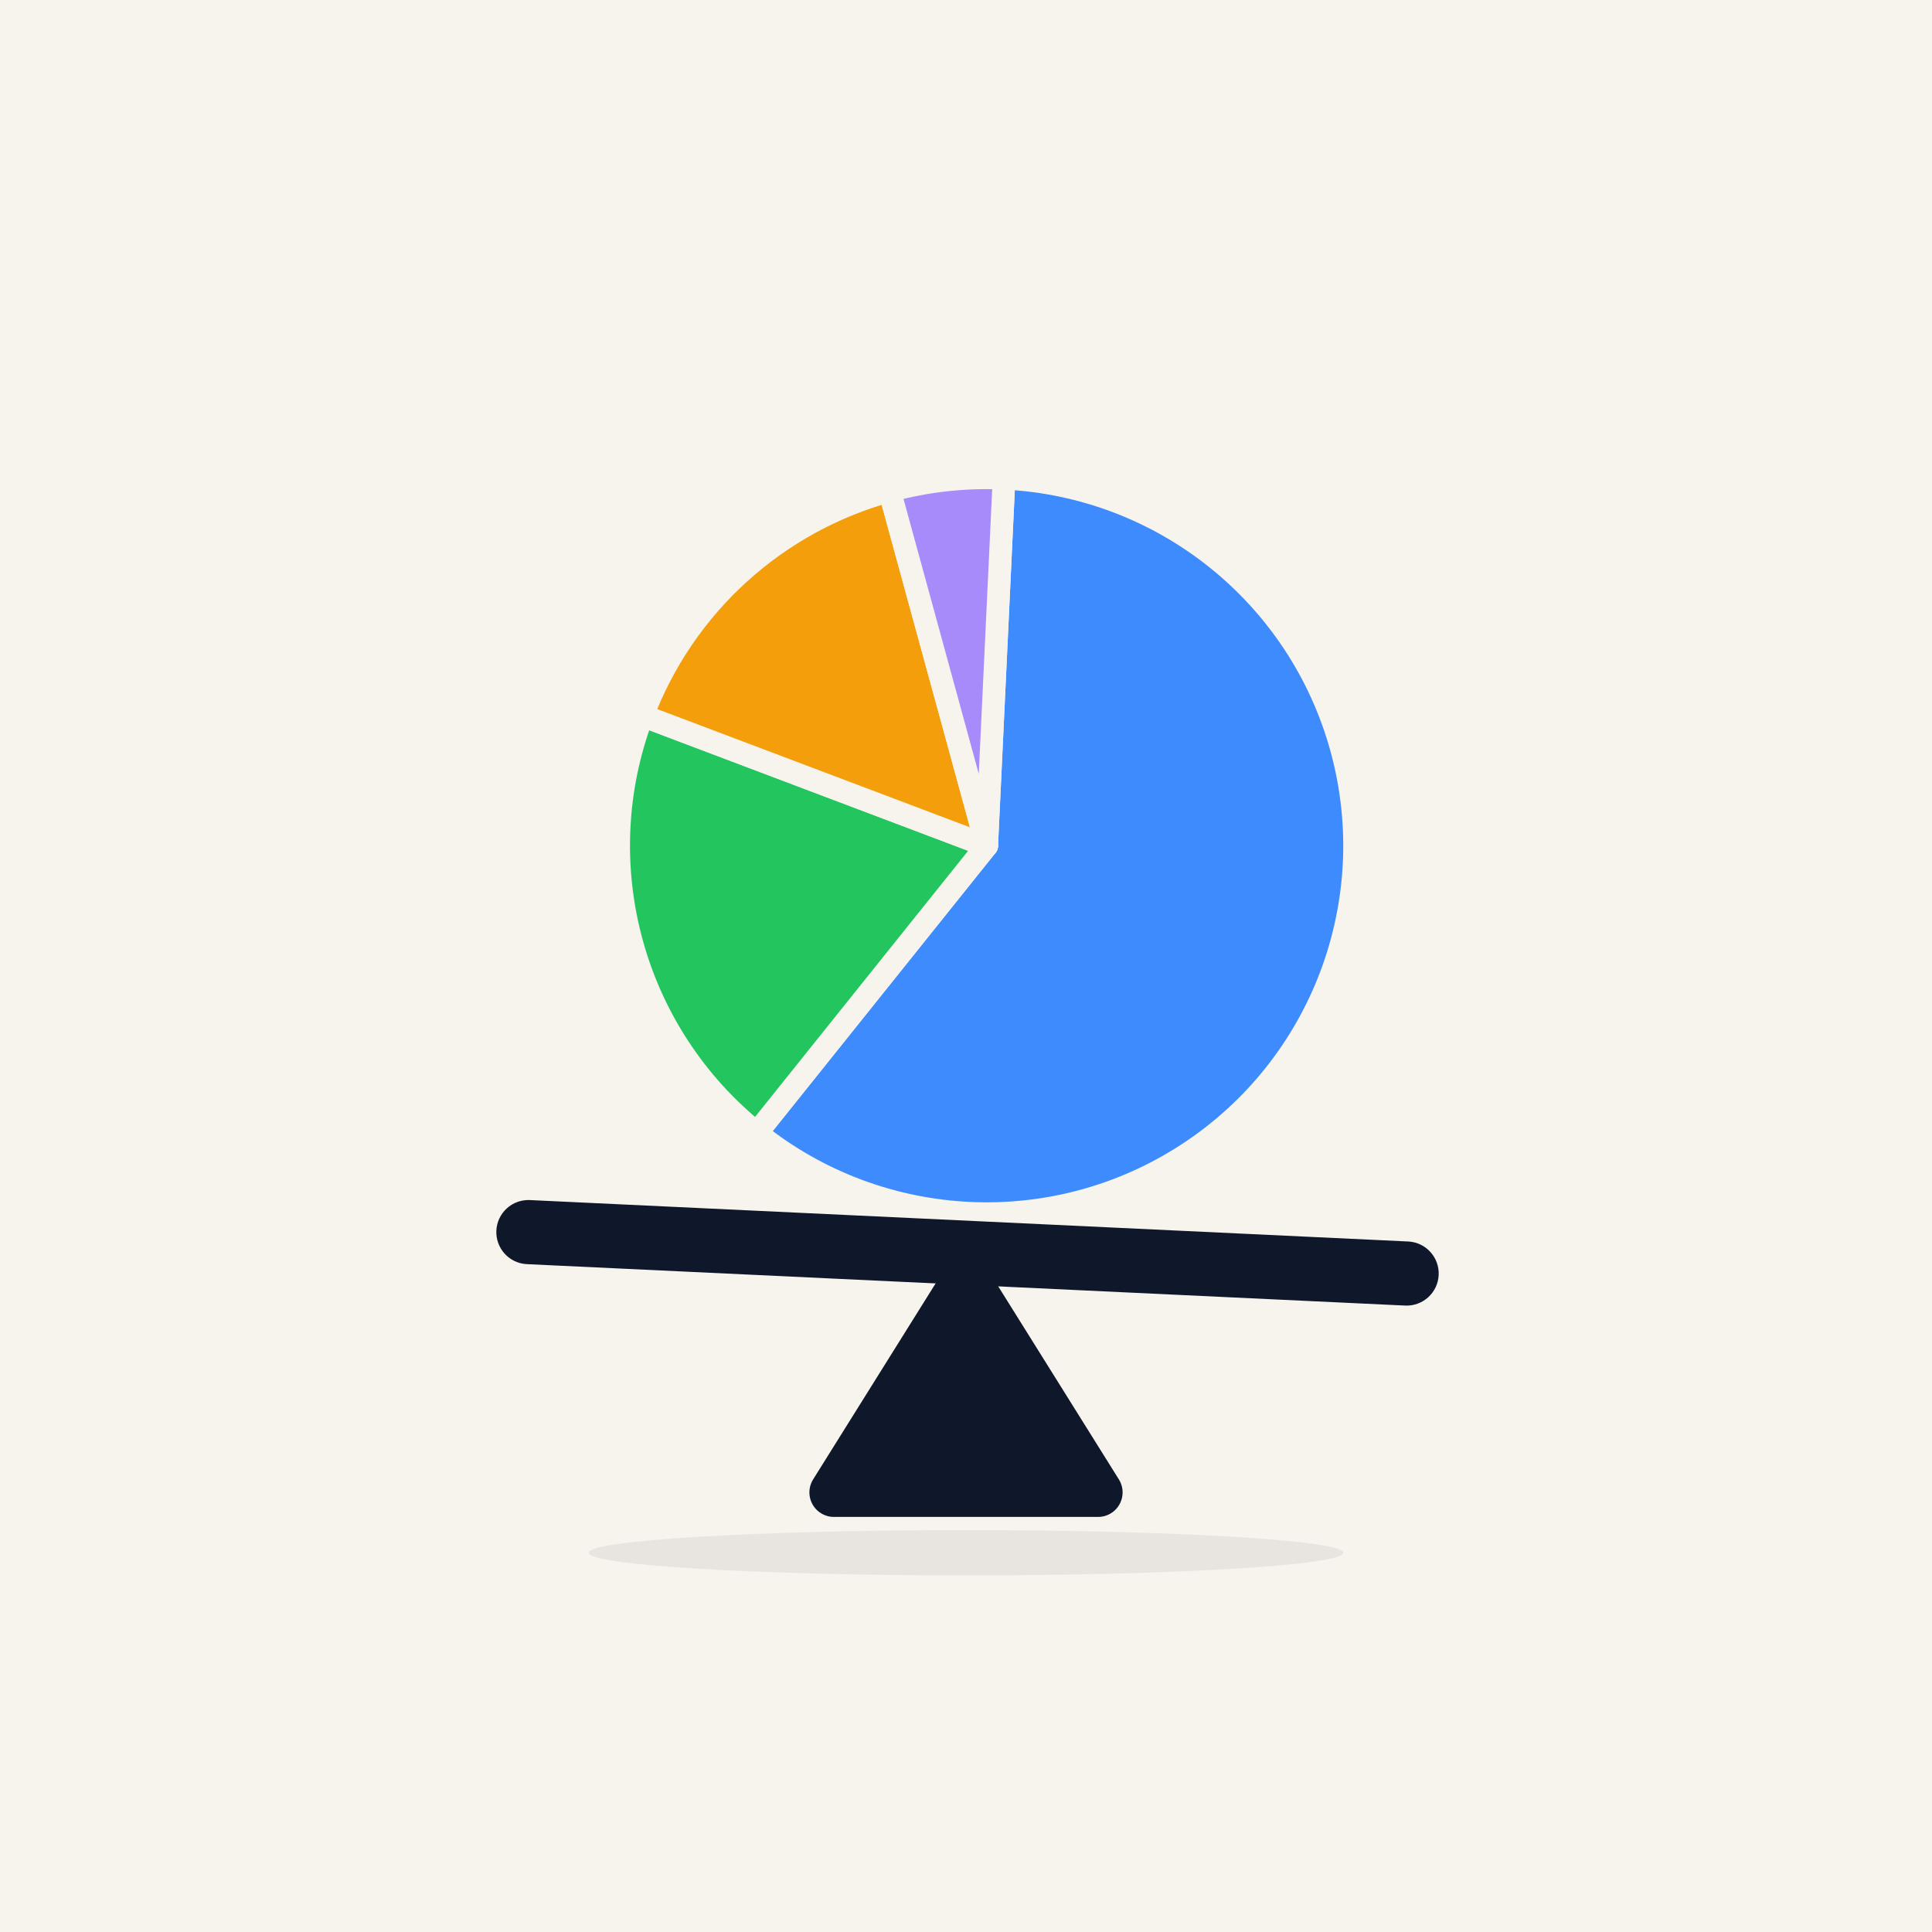
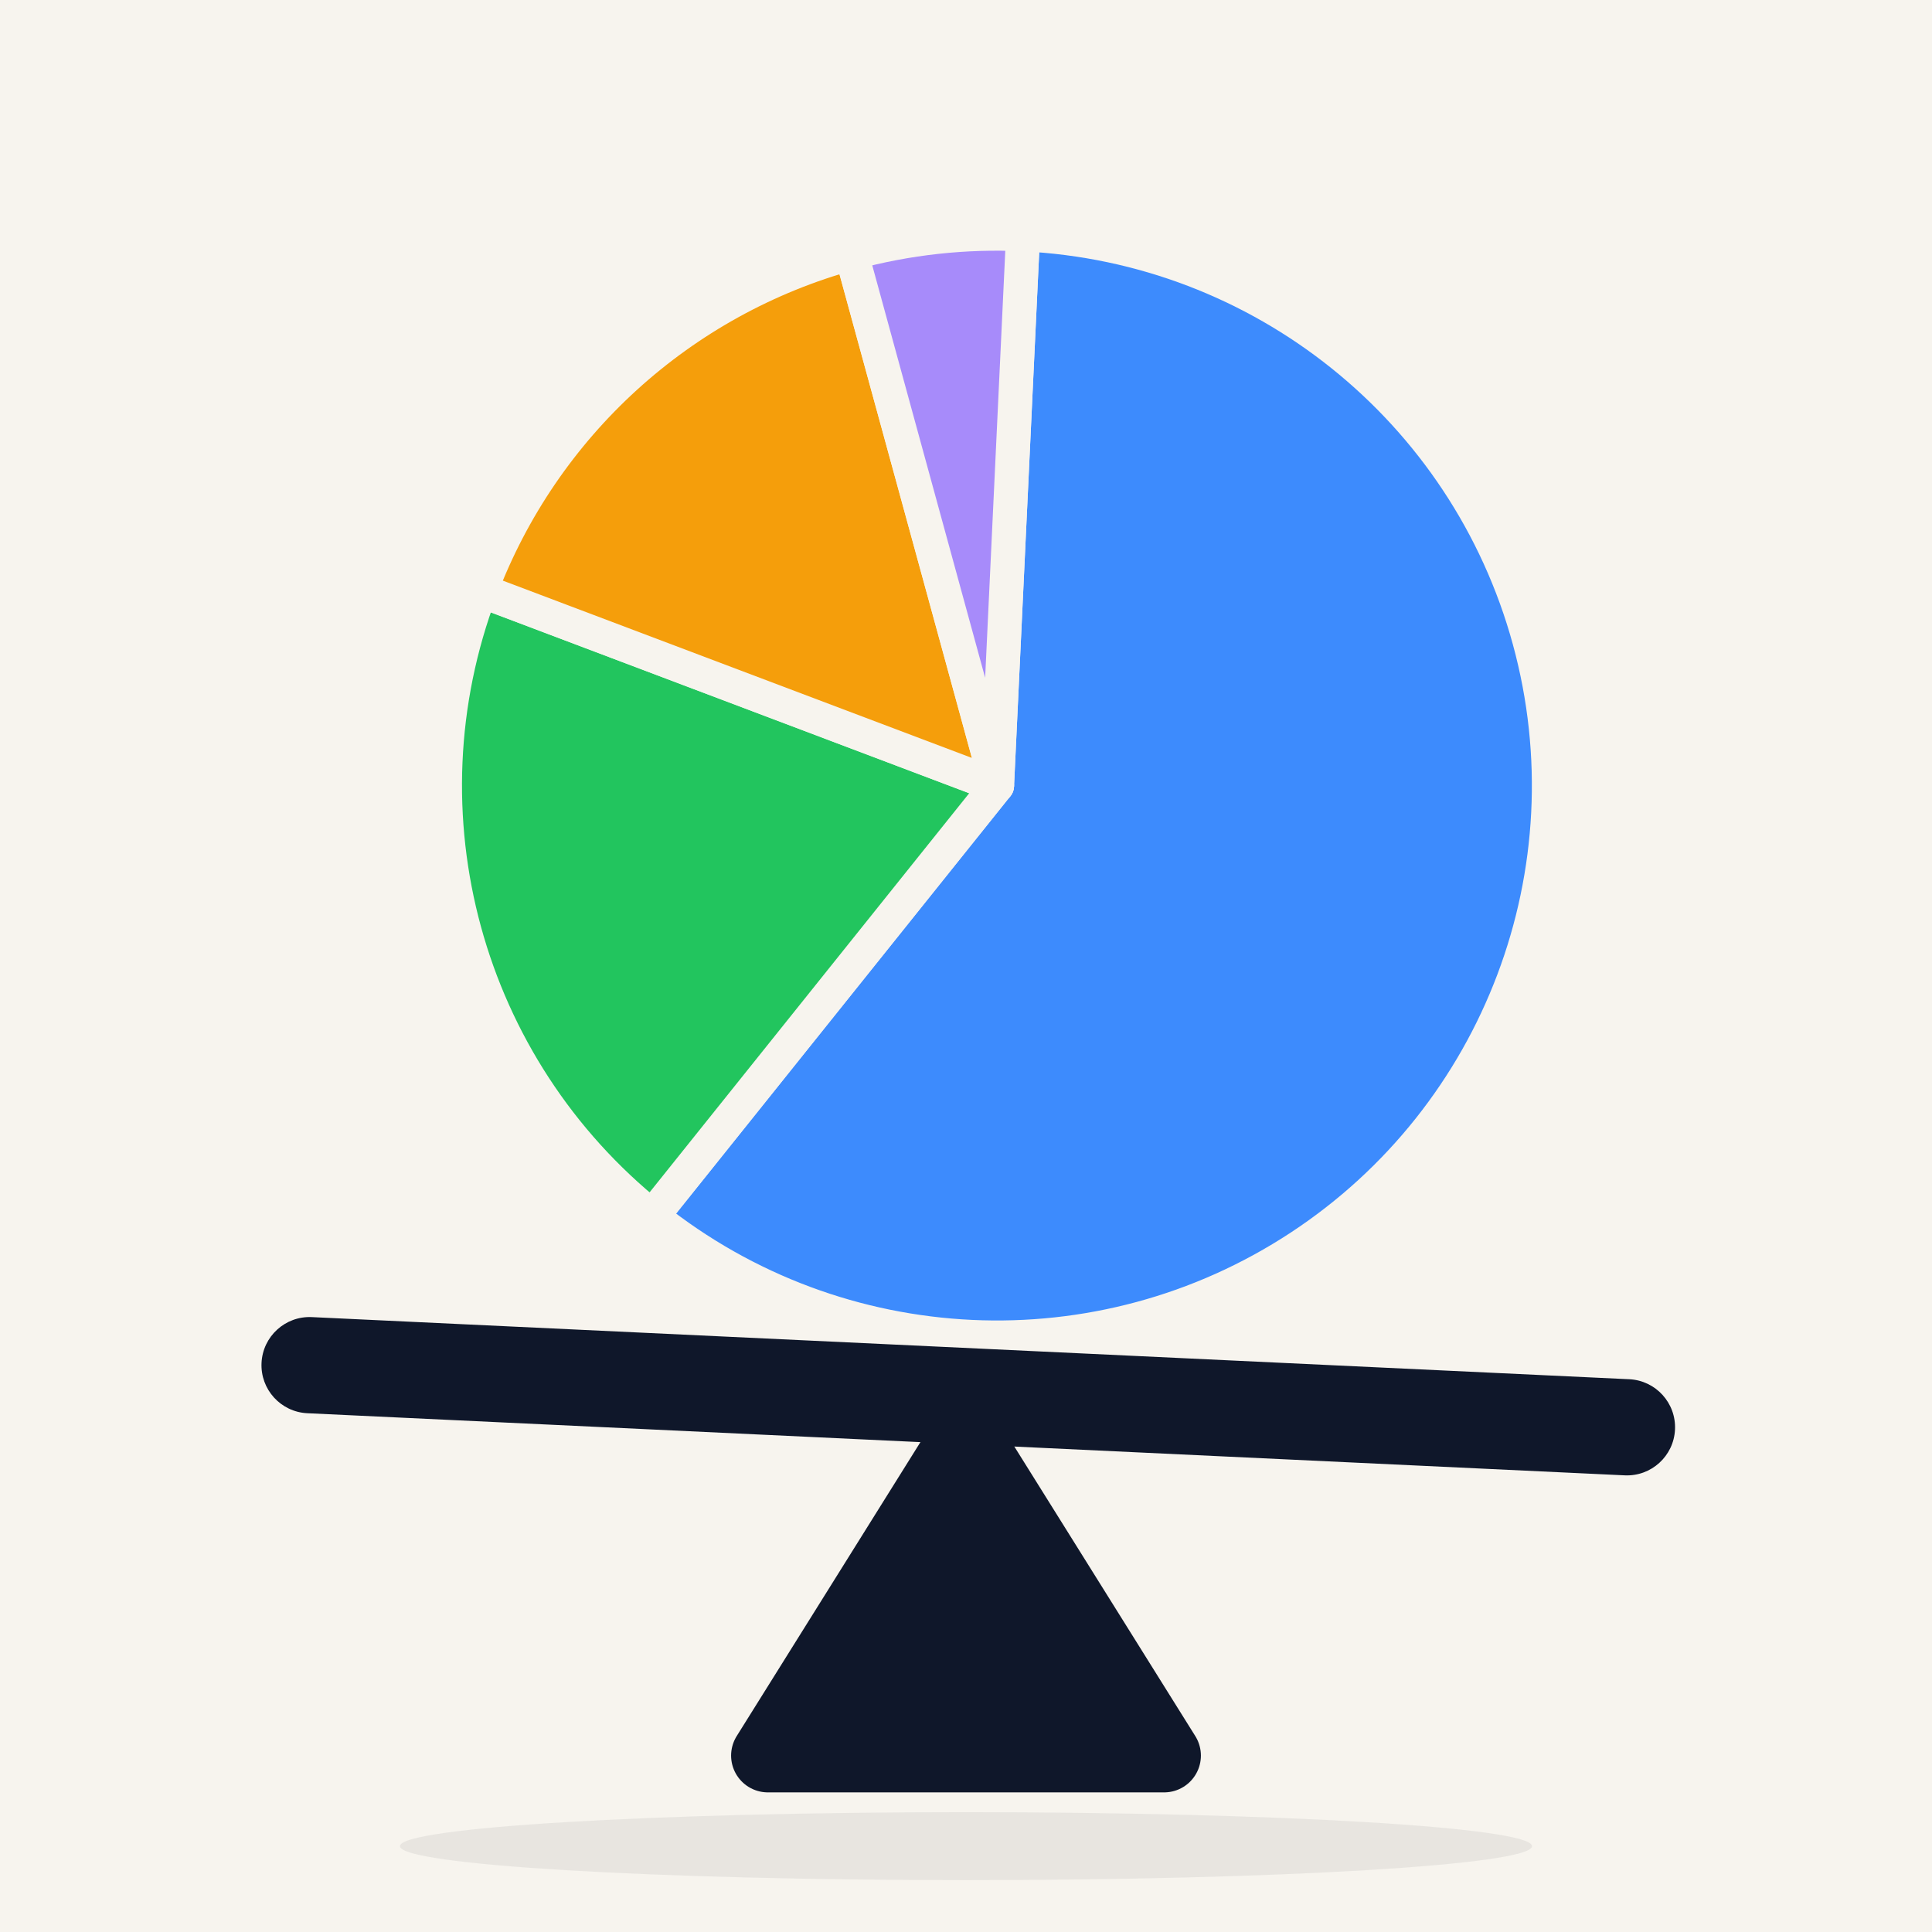
<svg xmlns="http://www.w3.org/2000/svg" viewBox="0 0 1024 1024">
  <defs>
    <clipPath id="c">
      <circle cx="512" cy="448.0" r="197" />
    </clipPath>
  </defs>
  <rect width="1024" height="1024" fill="#f7f4ee" />
-   <ellipse cx="512" cy="823.0" rx="200" ry="12" fill="#0f172a" fill-opacity=".07" />
-   <g transform="rotate(2.7 512 681.0)">
-     <g clip-path="url(#c)">
-       <path d="M512 448.0 L512.0 253.0 A195 195 0 1 1 397.4 605.8 Z" fill="#3d8bfd" stroke="#f7f4ee" stroke-width="12" stroke-linejoin="round" />
-       <path d="M512 448.0 L397.4 605.8 A195 195 0 0 1 326.5 387.7 Z" fill="#22c55e" stroke="#f7f4ee" stroke-width="12" stroke-linejoin="round" />
-       <path d="M512 448.0 L326.5 387.7 A195 195 0 0 1 451.7 262.5 Z" fill="#f59e0b" stroke="#f7f4ee" stroke-width="12" stroke-linejoin="round" />
-       <path d="M512 448.0 L451.7 262.5 A195 195 0 0 1 512.0 253.0 Z" fill="#a78bfa" stroke="#f7f4ee" stroke-width="12" stroke-linejoin="round" />
+   <g transform="translate(512 512) scale(1.5) translate(-512 -512)">
+     <ellipse cx="512" cy="823.0" rx="200" ry="12" fill="#0f172a" fill-opacity=".07" />
+     <g transform="rotate(2.7 512 681.0)">
+       <g clip-path="url(#c)">
+         <path d="M512 448.0 L512.0 253.0 A195 195 0 1 1 397.4 605.8 Z" fill="#3d8bfd" stroke="#f7f4ee" stroke-width="12" stroke-linejoin="round" />
+         <path d="M512 448.0 L397.4 605.8 A195 195 0 0 1 326.5 387.7 Z" fill="#22c55e" stroke="#f7f4ee" stroke-width="12" stroke-linejoin="round" />
+         <path d="M512 448.0 L326.5 387.7 A195 195 0 0 1 451.7 262.5 Z" fill="#f59e0b" stroke="#f7f4ee" stroke-width="12" stroke-linejoin="round" />
+         <path d="M512 448.0 L451.7 262.5 A195 195 0 0 1 512.0 253.0 Z" fill="#a78bfa" stroke="#f7f4ee" stroke-width="12" stroke-linejoin="round" />
+       </g>
+       <circle cx="512" cy="448.0" r="195" fill="none" stroke="#f7f4ee" stroke-width="6" />
+       <rect x="262.0" y="647.0" width="500" height="34" rx="17.0" fill="#0f172a" />
    </g>
-     <circle cx="512" cy="448.0" r="195" fill="none" stroke="#f7f4ee" stroke-width="6" />
-     <rect x="262.0" y="647.0" width="500" height="34" rx="17.0" fill="#0f172a" />
+     <path d="M512 679.0 L582.0 791.0 L442.0 791.0 Z" fill="#0f172a" stroke="#0f172a" stroke-width="26" stroke-linejoin="round" />
  </g>
-   <path d="M512 679.0 L582.0 791.0 L442.0 791.0 Z" fill="#0f172a" stroke="#0f172a" stroke-width="26" stroke-linejoin="round" />
</svg>
